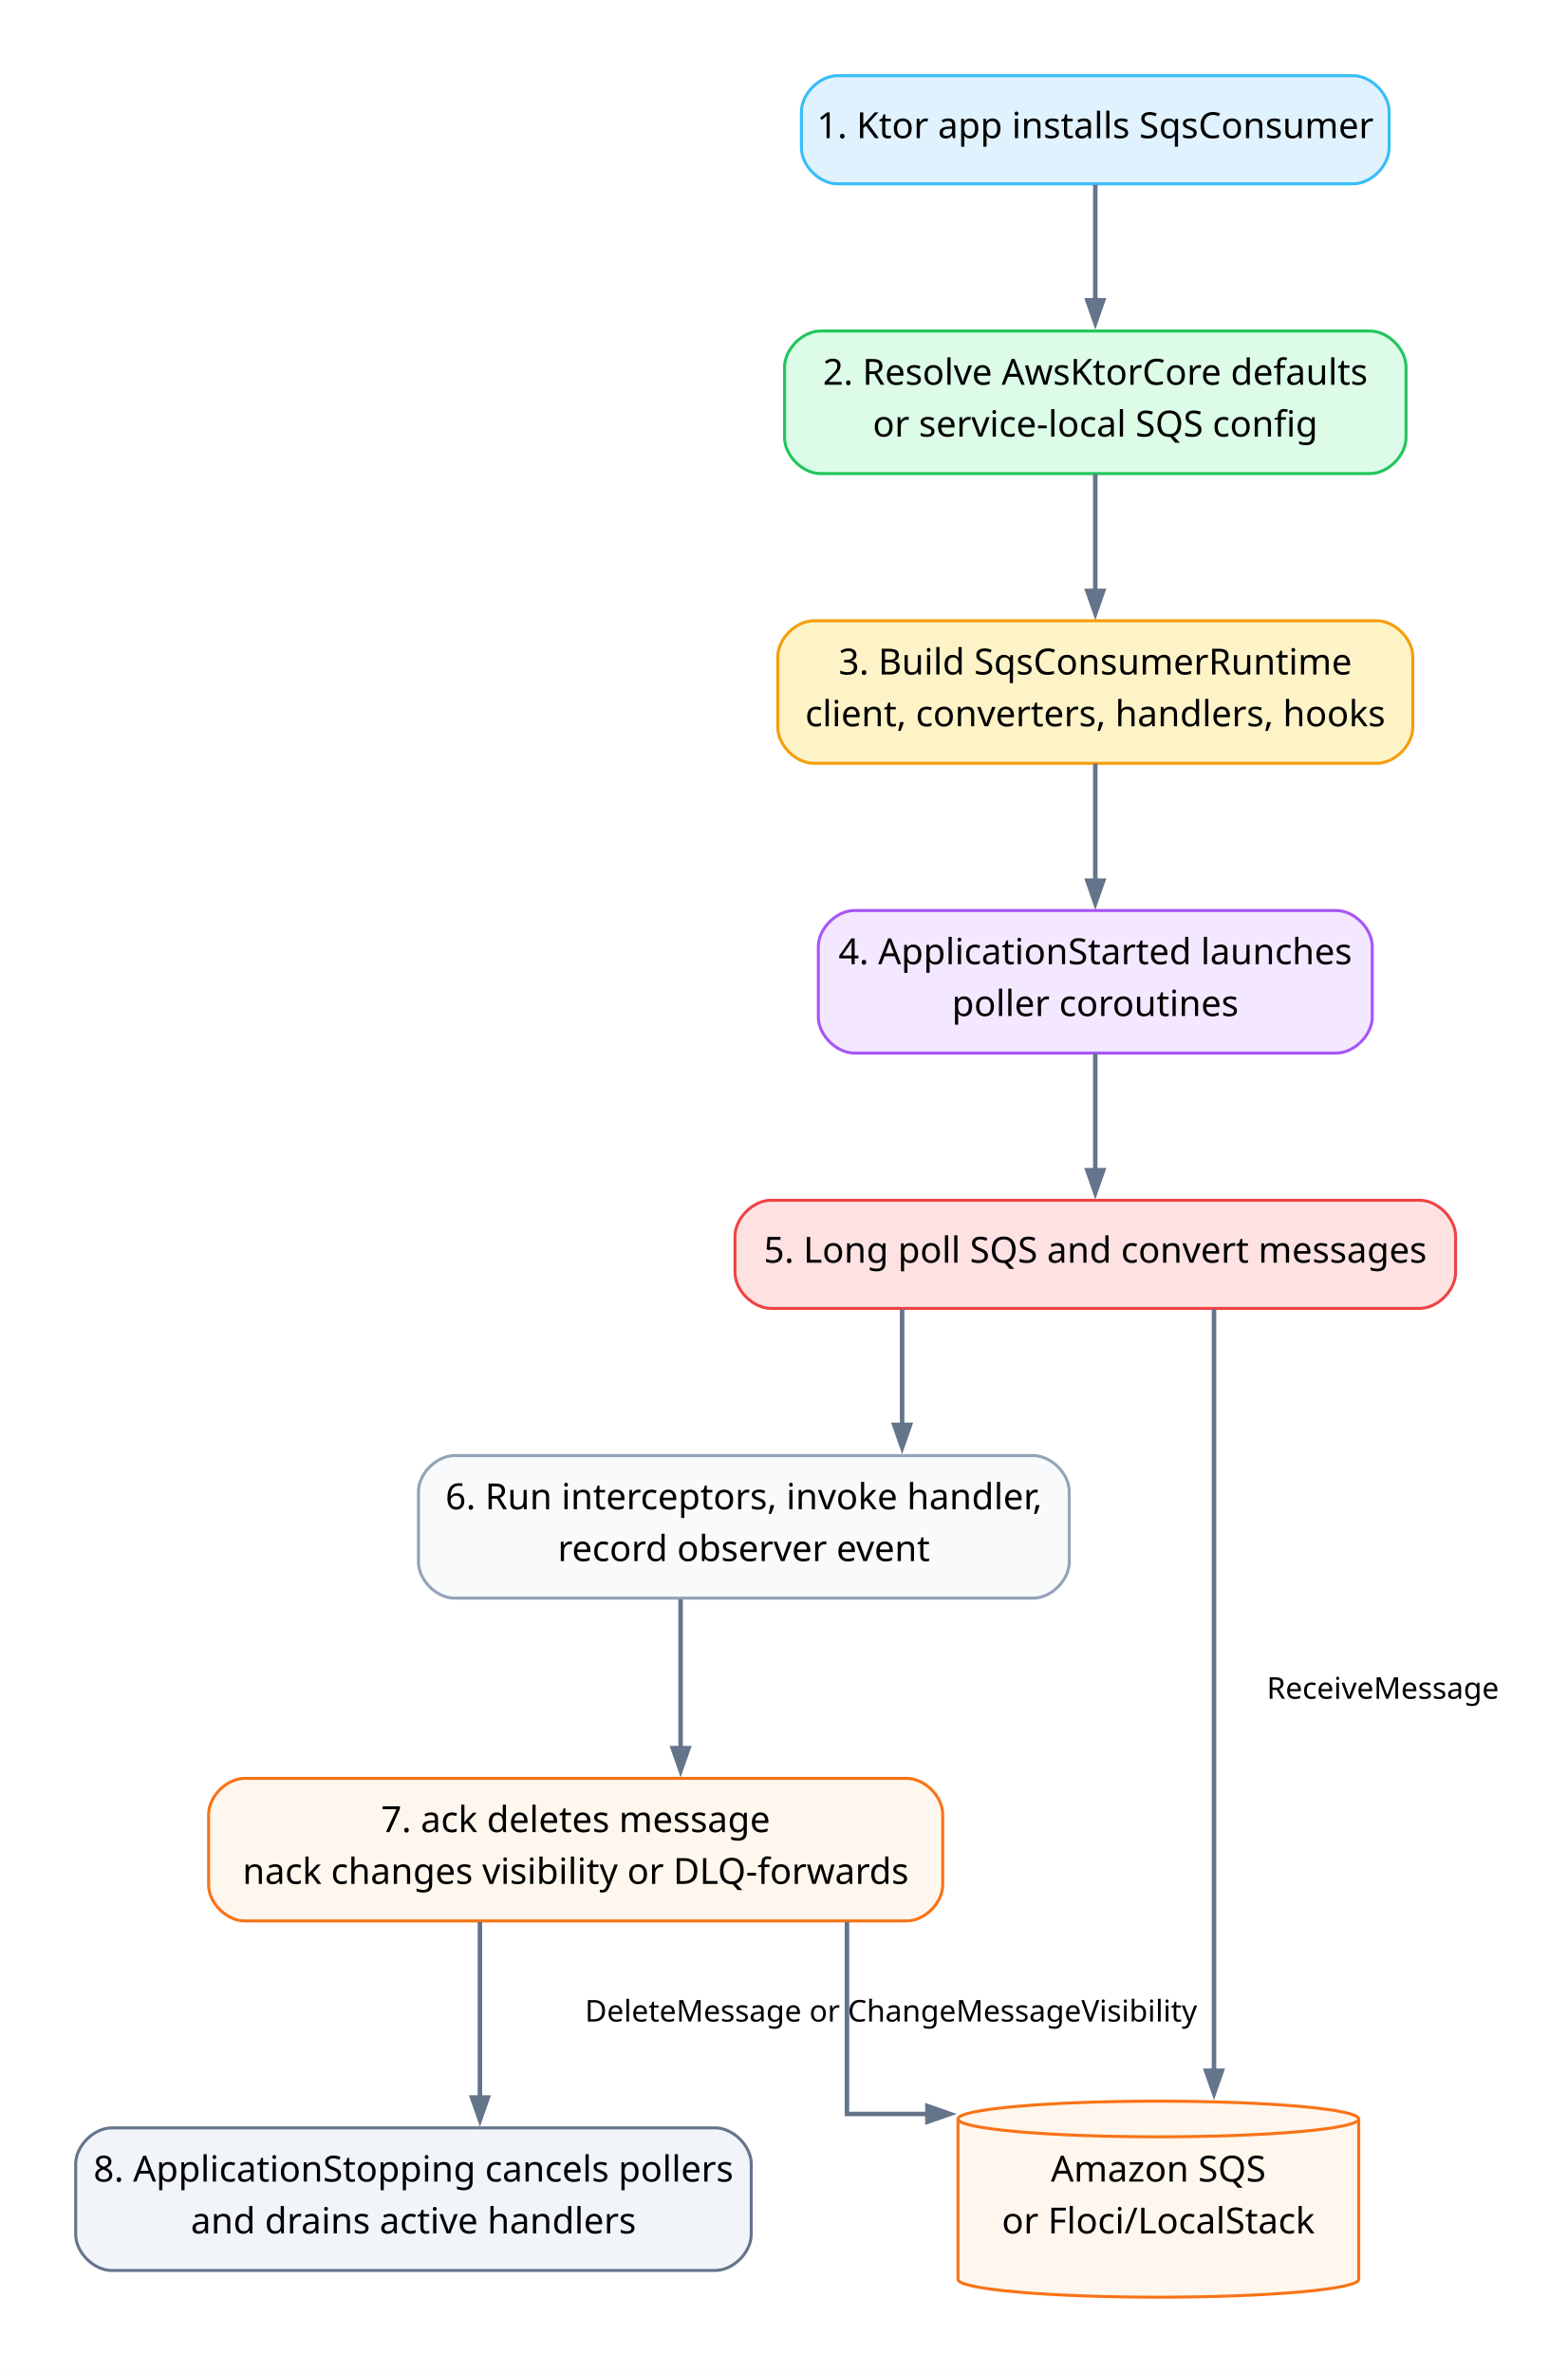
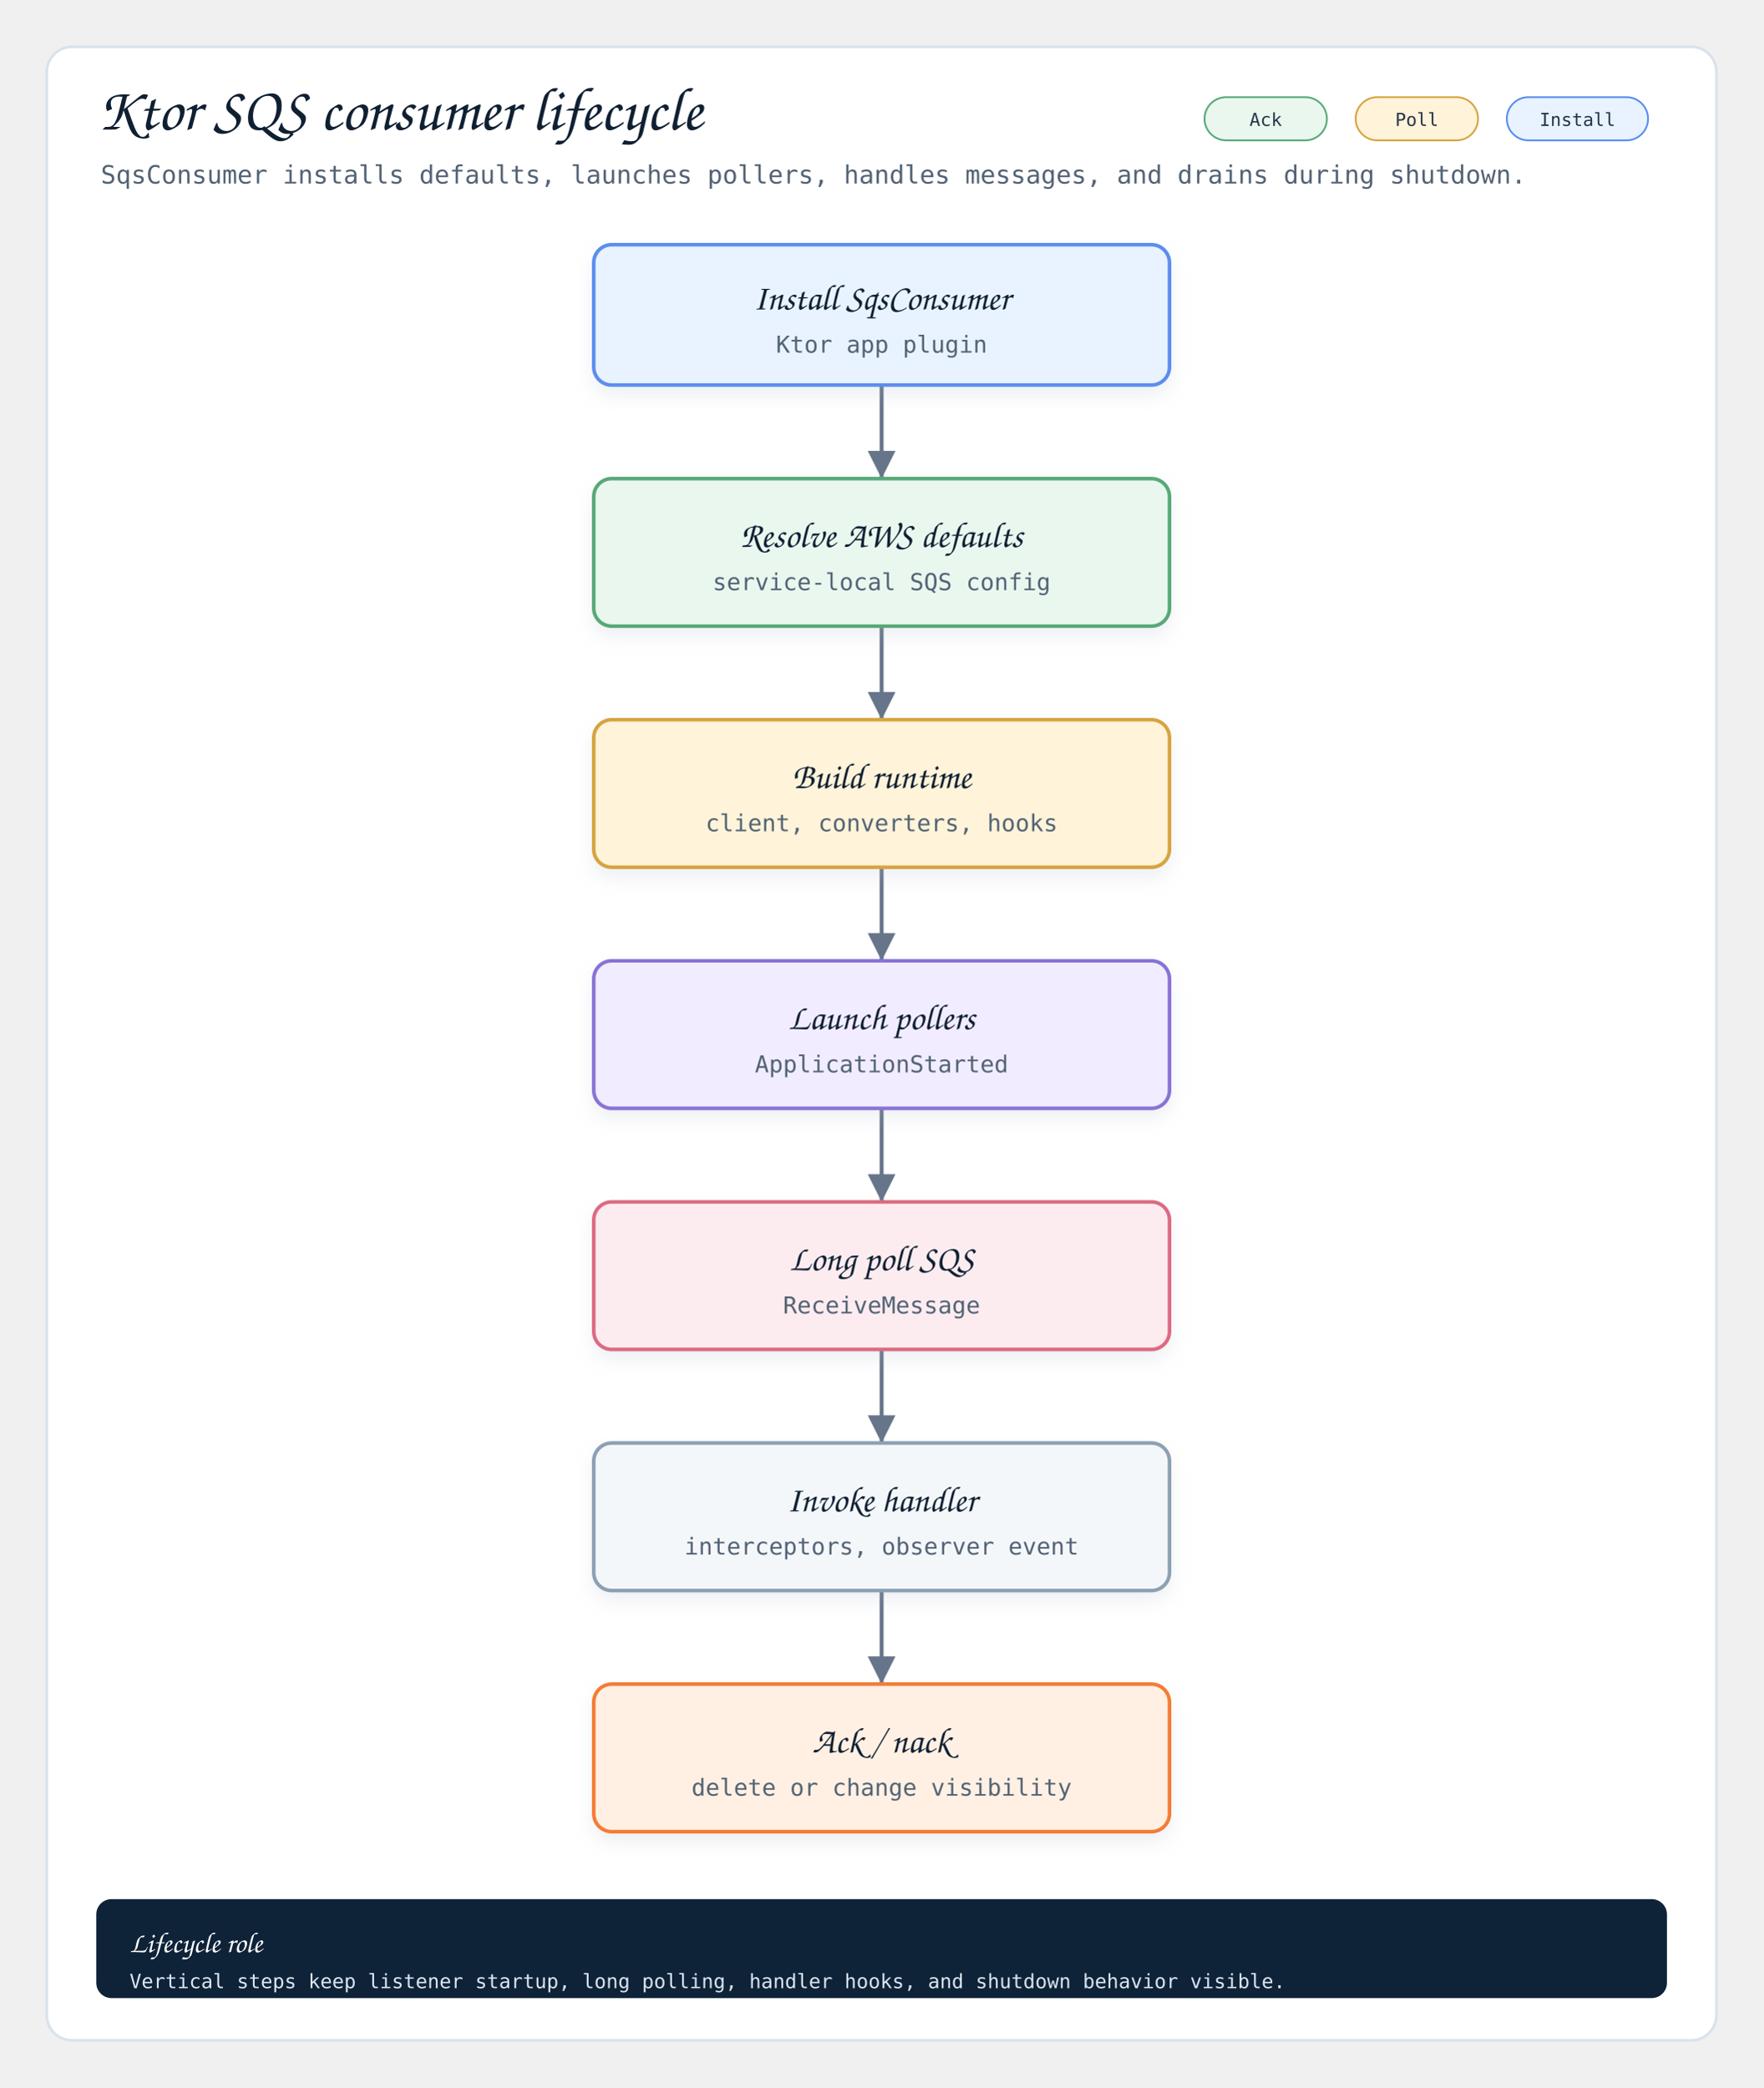
- <svg xmlns="http://www.w3.org/2000/svg" width="522pt" height="790pt" viewBox="0.00 0.00 522.00 790.00">
-   <g id="graph0" class="graph" transform="scale(1 1) rotate(0) translate(25.2 764.76)">
-     <polygon fill="#ffffff" stroke="none" points="-25.2,25.2 -25.2,-764.76 497.15,-764.76 497.15,25.2 -25.2,25.2" />
-     <g id="node1" class="node">
-       <path fill="#e0f2fe" stroke="#38bdf8" d="M425.28,-739.56C425.28,-739.56 253.62,-739.56 253.62,-739.56 247.62,-739.56 241.62,-733.56 241.62,-727.56 241.62,-727.56 241.62,-715.56 241.62,-715.56 241.62,-709.56 247.62,-703.56 253.62,-703.56 253.62,-703.56 425.28,-703.56 425.28,-703.56 431.28,-703.56 437.28,-709.56 437.28,-715.56 437.28,-715.56 437.28,-727.56 437.28,-727.56 437.28,-733.56 431.28,-739.56 425.28,-739.56" />
-       <text xml:space="preserve" text-anchor="middle" x="339.45" y="-718.78" font-family="Architects Daughter" font-size="12.00">1. Ktor app installs SqsConsumer</text>
+ <svg xmlns="http://www.w3.org/2000/svg" width="980" height="1160" viewBox="0 0 980 1160" role="img" aria-label="Ktor SQS consumer lifecycle">
+   <defs>
+     <marker id="arrow" markerWidth="9" markerHeight="9" refX="8" refY="4.5" orient="auto" markerUnits="strokeWidth">
+       <path d="M1,1 L8,4.5 L1,8 Z" fill="#66758A" />
+     </marker>
+     <filter id="shadow" x="-10%" y="-10%" width="120%" height="130%">
+       <feDropShadow dx="0" dy="5" stdDeviation="5" flood-color="#AAB7C6" flood-opacity="0.20" />
+     </filter>
+   </defs>
+   <style>
+   svg{background:#F5F7FA}
+   .frame{fill:#FFFFFF;stroke:#D9E2EC;stroke-width:1.5}
+   .title{font-family:"Architects Daughter","Comic Sans MS",cursive;font-size:34px;fill:#102033}
+   .subtitle,.detail,.footer-detail{font-family:"Comic Mono","SFMono-Regular",Menlo,monospace;fill:#526274}
+   .subtitle{font-size:14px}
+   .card-title{font-family:"Architects Daughter","Comic Sans MS",cursive;font-size:20px;fill:#102033}
+   .detail{font-size:13px}
+   .chip{font-family:"Comic Mono","SFMono-Regular",Menlo,monospace;font-size:10px;fill:#243447}
+   .card{stroke-width:2;filter:url(#shadow)}
+   .edge{fill:none;stroke-width:2.2;marker-end:url(#arrow)}
+   .edge-label{font-family:"Comic Mono","SFMono-Regular",Menlo,monospace;font-size:11px;fill:#344456}
+   .label-bg{fill:#FFFFFF;stroke:#D9E2EC}
+   .footer{fill:#0E2238;stroke:#0E2238}
+   .footer-title{font-family:"Architects Daughter","Comic Sans MS",cursive;font-size:16px;fill:#FFFFFF}
+   .footer-detail{font-size:11px;fill:#DDE7F2}
+ </style>
+   <rect x="26" y="26" width="928" height="1108" rx="14" class="frame" />
+   <text class="title" x="54" y="72">Ktor SQS consumer lifecycle</text>
+   <text class="subtitle" x="56" y="102">SqsConsumer installs defaults, launches pollers, handles messages, and drains during shutdown.</text>
+   <rect x="837.5" y="54" width="78.5" height="24" rx="12" fill="#E8F3FF" stroke="#5B8DEF" />
+   <text class="chip" x="876.75" y="70" text-anchor="middle">Install</text>
+   <rect x="753.5" y="54" width="68" height="24" rx="12" fill="#FFF3D9" stroke="#D6A441" />
+   <text class="chip" x="787.5" y="70" text-anchor="middle">Poll</text>
+   <rect x="669.5" y="54" width="68" height="24" rx="12" fill="#EAF7EF" stroke="#58A978" />
+   <text class="chip" x="703.5" y="70" text-anchor="middle">Ack</text>
+   <g>
+     <g>
+       <path class="edge" d="M490 214 L490 240 L490 240 L490 266" stroke="#66758A" />
    </g>
-     <g id="node2" class="node">
-       <path fill="#dcfce7" stroke="#22c55e" d="M430.91,-654.56C430.91,-654.56 248,-654.56 248,-654.56 242,-654.56 236,-648.56 236,-642.56 236,-642.56 236,-619.1 236,-619.1 236,-613.1 242,-607.1 248,-607.1 248,-607.1 430.91,-607.1 430.91,-607.1 436.91,-607.1 442.91,-613.1 442.91,-619.1 442.91,-619.1 442.91,-642.56 442.91,-642.56 442.91,-648.56 436.91,-654.56 430.91,-654.56" />
-       <text xml:space="preserve" text-anchor="middle" x="339.45" y="-636.68" font-family="Architects Daughter" font-size="12.00">2. Resolve AwsKtorCore defaults</text>
-       <text xml:space="preserve" text-anchor="middle" x="339.45" y="-619.43" font-family="Architects Daughter" font-size="12.00">or service-local SQS config</text>
+     <g>
+       <path class="edge" d="M490 348 L490 374 L490 374 L490 400" stroke="#66758A" />
    </g>
-     <g id="edge1" class="edge">
-       <path fill="none" stroke="#64748b" stroke-width="1.5" d="M339.45,-703.2C339.45,-703.2 339.45,-664.79 339.45,-664.79" />
-       <polygon fill="#64748b" stroke="#64748b" stroke-width="1.5" points="342.08,-664.79 339.46,-657.29 336.83,-664.79 342.08,-664.79" />
+     <g>
+       <path class="edge" d="M490 482 L490 508 L490 508 L490 534" stroke="#66758A" />
    </g>
-     <g id="node3" class="node">
-       <path fill="#fef3c7" stroke="#f59e0b" d="M433.16,-558.1C433.16,-558.1 245.75,-558.1 245.75,-558.1 239.75,-558.1 233.75,-552.1 233.75,-546.1 233.75,-546.1 233.75,-522.64 233.75,-522.64 233.75,-516.64 239.75,-510.64 245.75,-510.64 245.75,-510.64 433.16,-510.64 433.16,-510.64 439.16,-510.64 445.16,-516.64 445.16,-522.64 445.16,-522.64 445.16,-546.1 445.16,-546.1 445.16,-552.1 439.16,-558.1 433.16,-558.1" />
-       <text xml:space="preserve" text-anchor="middle" x="339.45" y="-540.22" font-family="Architects Daughter" font-size="12.00">3. Build SqsConsumerRuntime</text>
-       <text xml:space="preserve" text-anchor="middle" x="339.45" y="-522.97" font-family="Architects Daughter" font-size="12.00">client, converters, handlers, hooks</text>
+     <g>
+       <path class="edge" d="M490 616 L490 642 L490 642 L490 668" stroke="#66758A" />
    </g>
-     <g id="edge2" class="edge">
-       <path fill="none" stroke="#64748b" stroke-width="1.5" d="M339.45,-606.98C339.45,-606.98 339.45,-568.04 339.45,-568.04" />
-       <polygon fill="#64748b" stroke="#64748b" stroke-width="1.5" points="342.08,-568.04 339.46,-560.54 336.83,-568.04 342.08,-568.04" />
+     <g>
+       <path class="edge" d="M490 750 L490 776 L490 776 L490 802" stroke="#66758A" />
    </g>
-     <g id="node4" class="node">
-       <path fill="#f3e8ff" stroke="#a855f7" d="M419.66,-461.64C419.66,-461.64 259.25,-461.64 259.25,-461.64 253.25,-461.64 247.25,-455.64 247.25,-449.64 247.25,-449.64 247.25,-426.18 247.25,-426.18 247.25,-420.18 253.25,-414.18 259.25,-414.18 259.25,-414.18 419.66,-414.18 419.66,-414.18 425.66,-414.18 431.66,-420.18 431.66,-426.18 431.66,-426.18 431.66,-449.64 431.66,-449.64 431.66,-455.64 425.66,-461.64 419.66,-461.64" />
-       <text xml:space="preserve" text-anchor="middle" x="339.45" y="-443.76" font-family="Architects Daughter" font-size="12.00">4. ApplicationStarted launches</text>
-       <text xml:space="preserve" text-anchor="middle" x="339.45" y="-426.51" font-family="Architects Daughter" font-size="12.00">poller coroutines</text>
-     </g>
-     <g id="edge3" class="edge">
-       <path fill="none" stroke="#64748b" stroke-width="1.5" d="M339.45,-510.52C339.45,-510.52 339.45,-471.58 339.45,-471.58" />
-       <polygon fill="#64748b" stroke="#64748b" stroke-width="1.5" points="342.08,-471.58 339.46,-464.08 336.83,-471.58 342.08,-471.58" />
-     </g>
-     <g id="node5" class="node">
-       <path fill="#fee2e2" stroke="#ef4444" d="M447.41,-365.18C447.41,-365.18 231.5,-365.18 231.5,-365.18 225.5,-365.18 219.5,-359.18 219.5,-353.18 219.5,-353.18 219.5,-341.18 219.5,-341.18 219.5,-335.18 225.5,-329.18 231.5,-329.18 231.5,-329.18 447.41,-329.18 447.41,-329.18 453.41,-329.18 459.41,-335.18 459.41,-341.18 459.41,-341.18 459.41,-353.18 459.41,-353.18 459.41,-359.18 453.41,-365.18 447.41,-365.18" />
-       <text xml:space="preserve" text-anchor="middle" x="339.45" y="-344.4" font-family="Architects Daughter" font-size="12.00">5. Long poll SQS and convert messages</text>
-     </g>
-     <g id="edge4" class="edge">
-       <path fill="none" stroke="#64748b" stroke-width="1.5" d="M339.45,-414.07C339.45,-414.07 339.45,-375.18 339.45,-375.18" />
-       <polygon fill="#64748b" stroke="#64748b" stroke-width="1.5" points="342.08,-375.18 339.46,-367.68 336.83,-375.18 342.08,-375.18" />
-     </g>
-     <g id="node6" class="node">
-       <path fill="#f8fafc" stroke="#94a3b8" d="M318.78,-280.18C318.78,-280.18 126.13,-280.18 126.13,-280.18 120.12,-280.18 114.12,-274.18 114.12,-268.18 114.12,-268.18 114.12,-244.72 114.12,-244.72 114.12,-238.72 120.12,-232.72 126.12,-232.72 126.12,-232.72 318.78,-232.72 318.78,-232.72 324.78,-232.72 330.78,-238.72 330.78,-244.72 330.78,-244.72 330.78,-268.18 330.78,-268.18 330.78,-274.18 324.78,-280.18 318.78,-280.18" />
-       <text xml:space="preserve" text-anchor="middle" x="222.45" y="-262.3" font-family="Architects Daughter" font-size="12.00">6. Run interceptors, invoke handler,</text>
-       <text xml:space="preserve" text-anchor="middle" x="222.45" y="-245.05" font-family="Architects Daughter" font-size="12.00">record observer event</text>
-     </g>
-     <g id="edge5" class="edge">
-       <path fill="none" stroke="#64748b" stroke-width="1.5" d="M275.14,-328.82C275.14,-328.82 275.14,-290.41 275.14,-290.41" />
-       <polygon fill="#64748b" stroke="#64748b" stroke-width="1.5" points="277.77,-290.41 275.14,-282.91 272.52,-290.41 277.77,-290.41" />
-     </g>
-     <g id="node9" class="node">
-       <path fill="#fff7ed" stroke="#f97316" d="M427.16,-59.33C427.16,-62.6 397.26,-65.26 360.45,-65.26 323.65,-65.26 293.75,-62.6 293.75,-59.33 293.75,-59.33 293.75,-5.93 293.75,-5.93 293.75,-2.66 323.65,0 360.45,0 397.26,0 427.16,-2.66 427.16,-5.93 427.16,-5.93 427.16,-59.33 427.16,-59.33" />
-       <path fill="none" stroke="#f97316" d="M427.16,-59.33C427.16,-56.05 397.26,-53.39 360.45,-53.39 323.65,-53.39 293.75,-56.05 293.75,-59.33" />
-       <text xml:space="preserve" text-anchor="middle" x="360.45" y="-38.48" font-family="Architects Daughter" font-size="12.00">Amazon SQS</text>
-       <text xml:space="preserve" text-anchor="middle" x="360.45" y="-21.23" font-family="Architects Daughter" font-size="12.00">or Floci/LocalStack</text>
-     </g>
-     <g id="edge8" class="edge">
-       <path fill="none" stroke="#64748b" stroke-width="1.5" d="M378.97,-328.91C378.97,-328.91 378.97,-75.38 378.97,-75.38" />
-       <polygon fill="#64748b" stroke="#64748b" stroke-width="1.5" points="381.6,-75.38 378.97,-67.88 376.35,-75.38 381.6,-75.38" />
-       <text xml:space="preserve" text-anchor="middle" x="435.2" y="-199.22" font-family="Comic Mono" font-size="10.00">ReceiveMessage</text>
-     </g>
-     <g id="node7" class="node">
-       <path fill="#fff7ed" stroke="#f97316" d="M276.66,-172.72C276.66,-172.72 56.25,-172.72 56.25,-172.72 50.25,-172.72 44.25,-166.72 44.25,-160.72 44.25,-160.72 44.25,-137.26 44.25,-137.26 44.25,-131.26 50.25,-125.26 56.25,-125.26 56.25,-125.26 276.66,-125.26 276.66,-125.26 282.66,-125.26 288.66,-131.26 288.66,-137.26 288.66,-137.26 288.66,-160.72 288.66,-160.72 288.66,-166.72 282.66,-172.72 276.66,-172.72" />
-       <text xml:space="preserve" text-anchor="middle" x="166.45" y="-154.84" font-family="Architects Daughter" font-size="12.00">7. ack deletes message</text>
-       <text xml:space="preserve" text-anchor="middle" x="166.45" y="-137.59" font-family="Architects Daughter" font-size="12.00">nack changes visibility or DLQ-forwards</text>
-     </g>
-     <g id="edge6" class="edge">
-       <path fill="none" stroke="#64748b" stroke-width="1.5" d="M201.39,-232.33C201.39,-232.33 201.39,-182.79 201.39,-182.79" />
-       <polygon fill="#64748b" stroke="#64748b" stroke-width="1.5" points="204.02,-182.79 201.39,-175.29 198.77,-182.79 204.02,-182.79" />
-     </g>
-     <g id="node8" class="node">
-       <path fill="#f1f5f9" stroke="#64748b" d="M212.91,-56.36C212.91,-56.36 12,-56.36 12,-56.36 6,-56.36 0,-50.36 0,-44.36 0,-44.36 0,-20.9 0,-20.9 0,-14.9 6,-8.9 12,-8.9 12,-8.9 212.91,-8.9 212.91,-8.9 218.91,-8.9 224.91,-14.9 224.91,-20.9 224.91,-20.9 224.91,-44.36 224.91,-44.36 224.91,-50.36 218.91,-56.36 212.91,-56.36" />
-       <text xml:space="preserve" text-anchor="middle" x="112.45" y="-38.48" font-family="Architects Daughter" font-size="12.00">8. ApplicationStopping cancels pollers</text>
-       <text xml:space="preserve" text-anchor="middle" x="112.45" y="-21.23" font-family="Architects Daughter" font-size="12.00">and drains active handlers</text>
-     </g>
-     <g id="edge7" class="edge">
-       <path fill="none" stroke="#64748b" stroke-width="1.5" d="M134.58,-124.88C134.58,-124.88 134.58,-66.48 134.58,-66.48" />
-       <polygon fill="#64748b" stroke="#64748b" stroke-width="1.5" points="137.21,-66.48 134.58,-58.98 131.96,-66.48 137.21,-66.48" />
-     </g>
-     <g id="edge9" class="edge">
-       <path fill="none" stroke="#64748b" stroke-width="1.5" d="M256.78,-124.94C256.78,-98.89 256.78,-61 256.78,-61 256.78,-61 283.56,-61 283.56,-61" />
-       <polygon fill="#64748b" stroke="#64748b" stroke-width="1.5" points="283.56,-63.63 291.06,-61 283.56,-58.38 283.56,-63.63" />
-       <text xml:space="preserve" text-anchor="middle" x="271.45" y="-91.76" font-family="Comic Mono" font-size="10.00">DeleteMessage or ChangeMessageVisibility</text>
+     <g>
+       <path class="edge" d="M490 884 L490 910 L490 910 L490 936" stroke="#66758A" />
    </g>
  </g>
+   <g id="install">
+     <rect class="card" x="330" y="136" width="320" height="78" rx="10" fill="#E8F3FF" stroke="#5B8DEF" />
+     <text class="card-title" x="490" y="172" text-anchor="middle">Install SqsConsumer</text>
+     <text class="detail" x="490" y="196" text-anchor="middle">Ktor app plugin</text>
+   </g>
+   <g id="defaults">
+     <rect class="card" x="330" y="266" width="320" height="82" rx="10" fill="#EAF7EF" stroke="#58A978" />
+     <text class="card-title" x="490" y="304" text-anchor="middle">Resolve AWS defaults</text>
+     <text class="detail" x="490" y="328" text-anchor="middle">service-local SQS config</text>
+   </g>
+   <g id="runtime">
+     <rect class="card" x="330" y="400" width="320" height="82" rx="10" fill="#FFF3D9" stroke="#D6A441" />
+     <text class="card-title" x="490" y="438" text-anchor="middle">Build runtime</text>
+     <text class="detail" x="490" y="462" text-anchor="middle">client, converters, hooks</text>
+   </g>
+   <g id="pollers">
+     <rect class="card" x="330" y="534" width="320" height="82" rx="10" fill="#F1ECFF" stroke="#8A72D6" />
+     <text class="card-title" x="490" y="572" text-anchor="middle">Launch pollers</text>
+     <text class="detail" x="490" y="596" text-anchor="middle">ApplicationStarted</text>
+   </g>
+   <g id="poll">
+     <rect class="card" x="330" y="668" width="320" height="82" rx="10" fill="#FDECEF" stroke="#DC6B82" />
+     <text class="card-title" x="490" y="706" text-anchor="middle">Long poll SQS</text>
+     <text class="detail" x="490" y="730" text-anchor="middle">ReceiveMessage</text>
+   </g>
+   <g id="handler">
+     <rect class="card" x="330" y="802" width="320" height="82" rx="10" fill="#F4F7FA" stroke="#8CA0B3" />
+     <text class="card-title" x="490" y="840" text-anchor="middle">Invoke handler</text>
+     <text class="detail" x="490" y="864" text-anchor="middle">interceptors, observer event</text>
+   </g>
+   <g id="ack">
+     <rect class="card" x="330" y="936" width="320" height="82" rx="10" fill="#FFF0E3" stroke="#F47B36" />
+     <text class="card-title" x="490" y="974" text-anchor="middle">Ack / nack</text>
+     <text class="detail" x="490" y="998" text-anchor="middle">delete or change visibility</text>
+   </g>
+   <rect class="footer" x="54" y="1056" width="872" height="54" rx="8" />
+   <text class="footer-title" x="72" y="1085">Lifecycle role</text>
+   <text class="footer-detail" x="72" y="1105">Vertical steps keep listener startup, long polling, handler hooks, and shutdown behavior visible.</text>
</svg>
